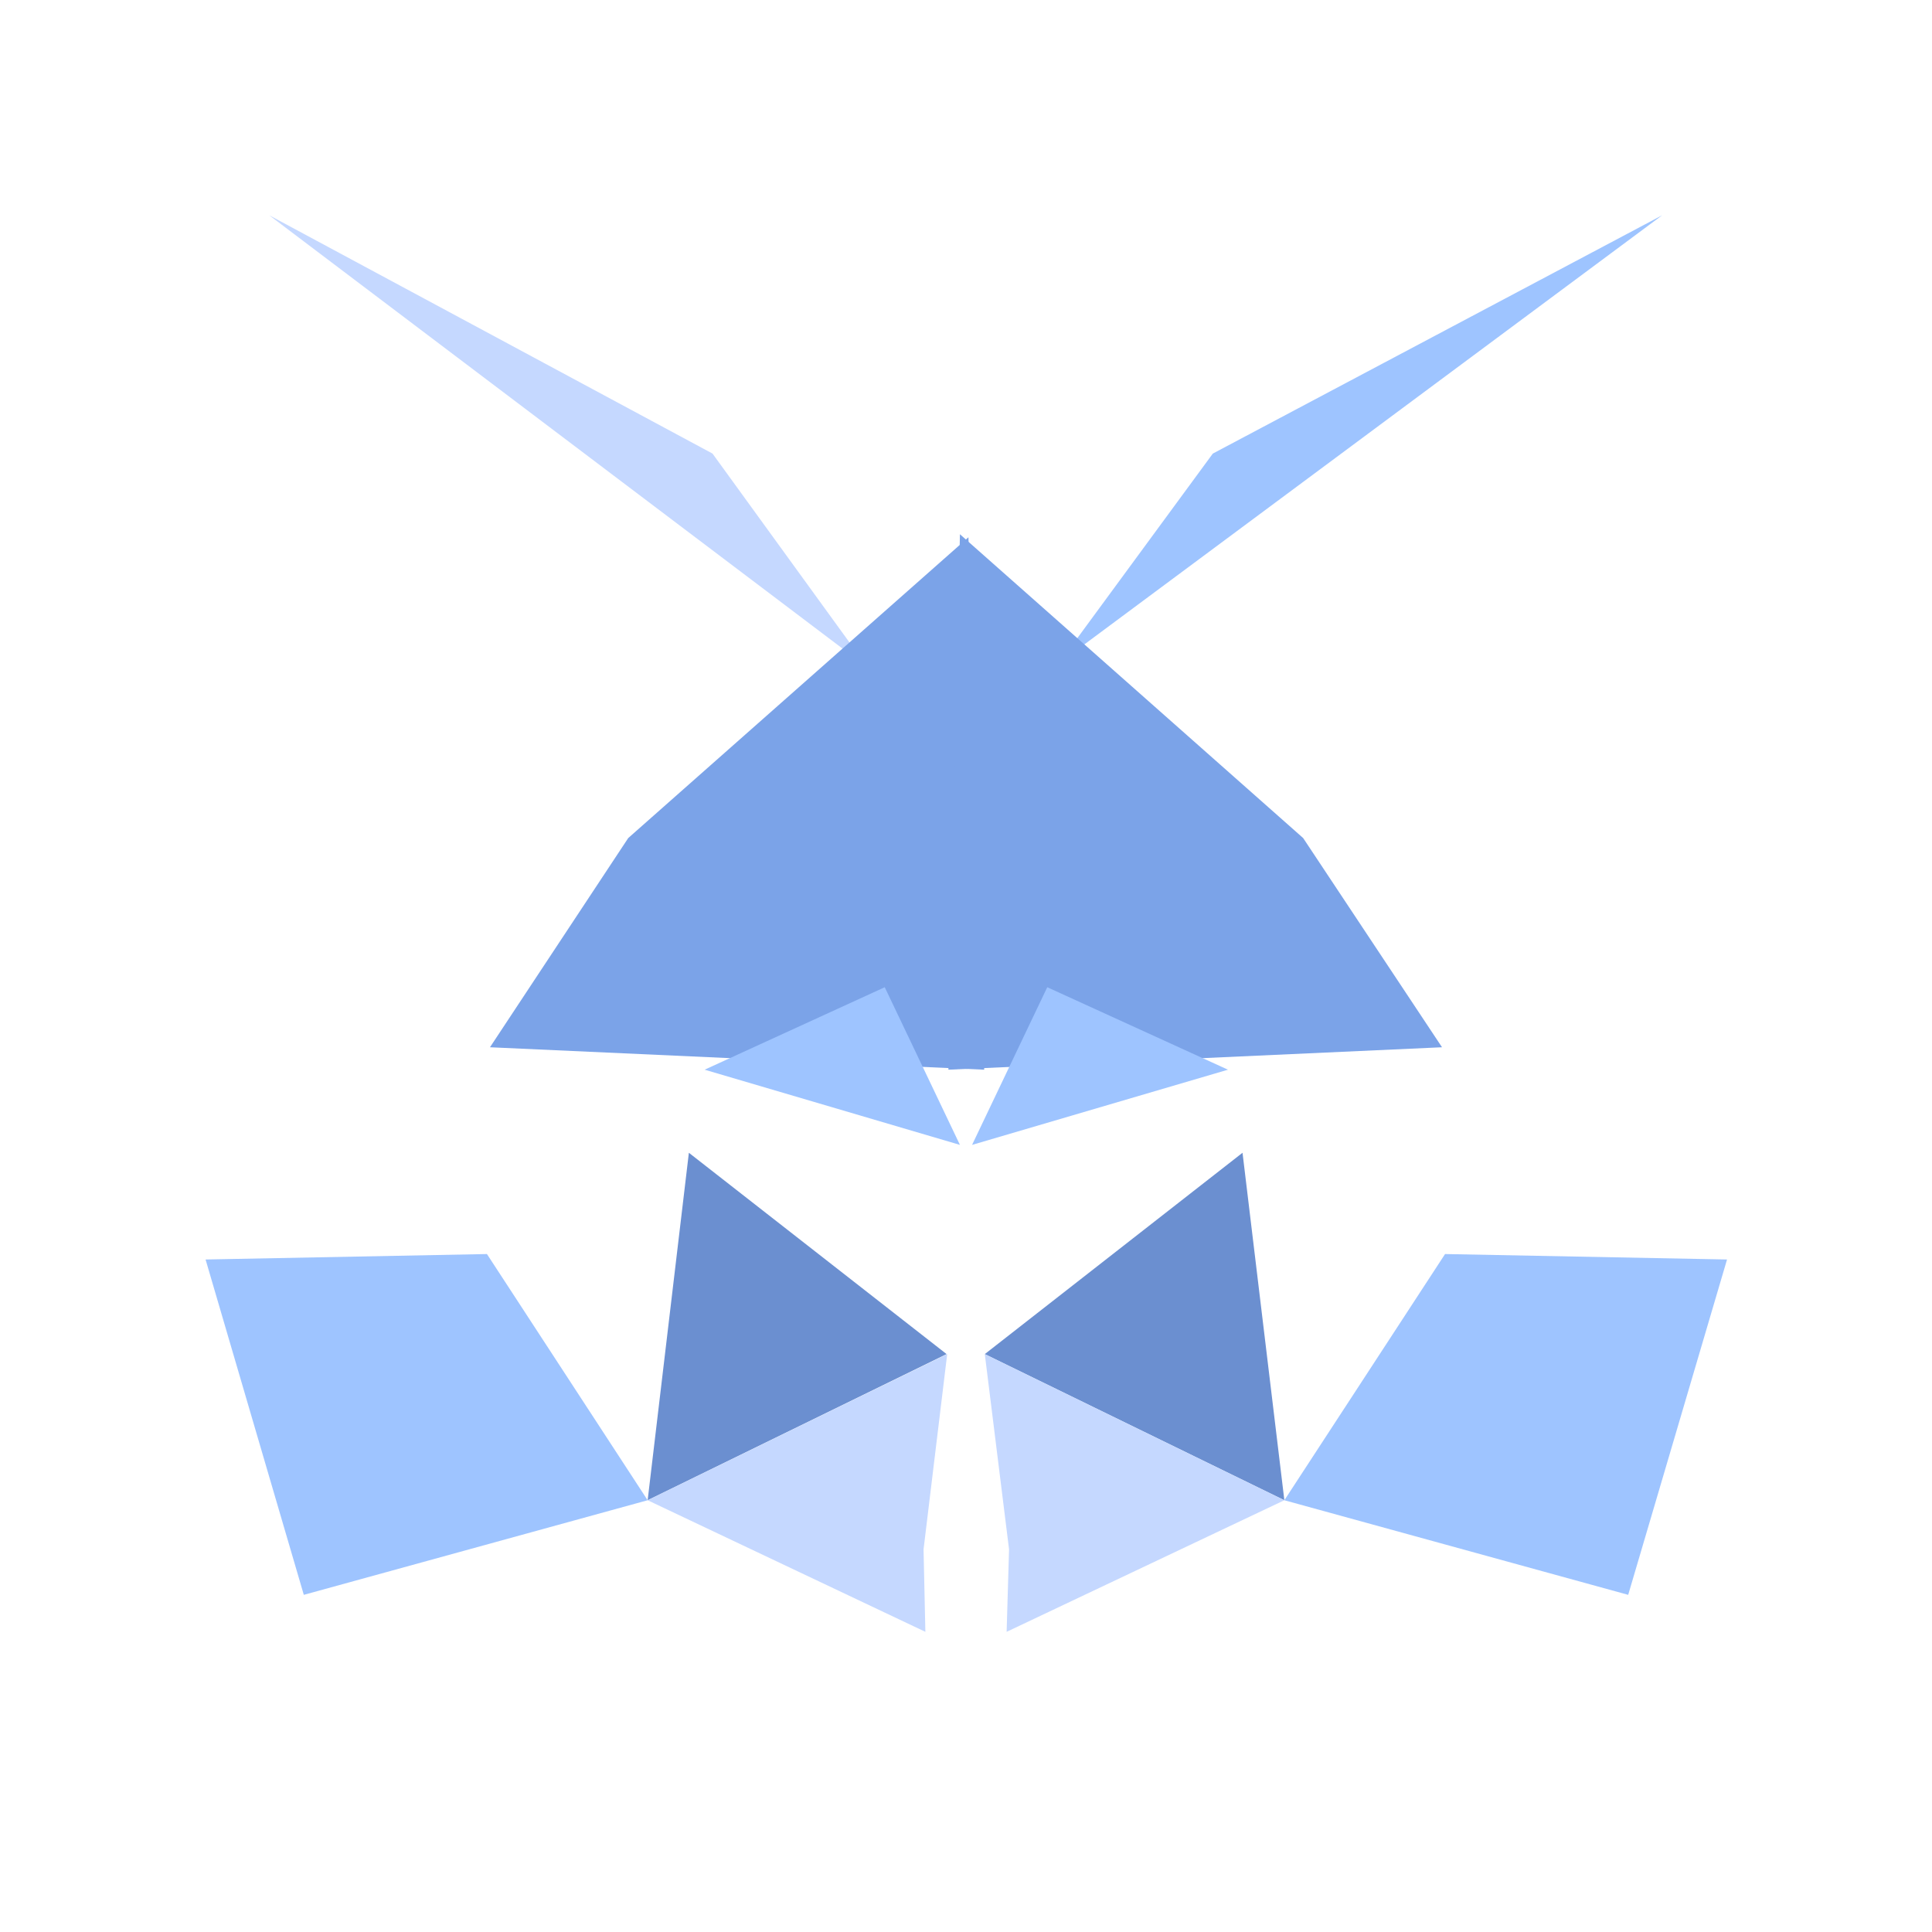
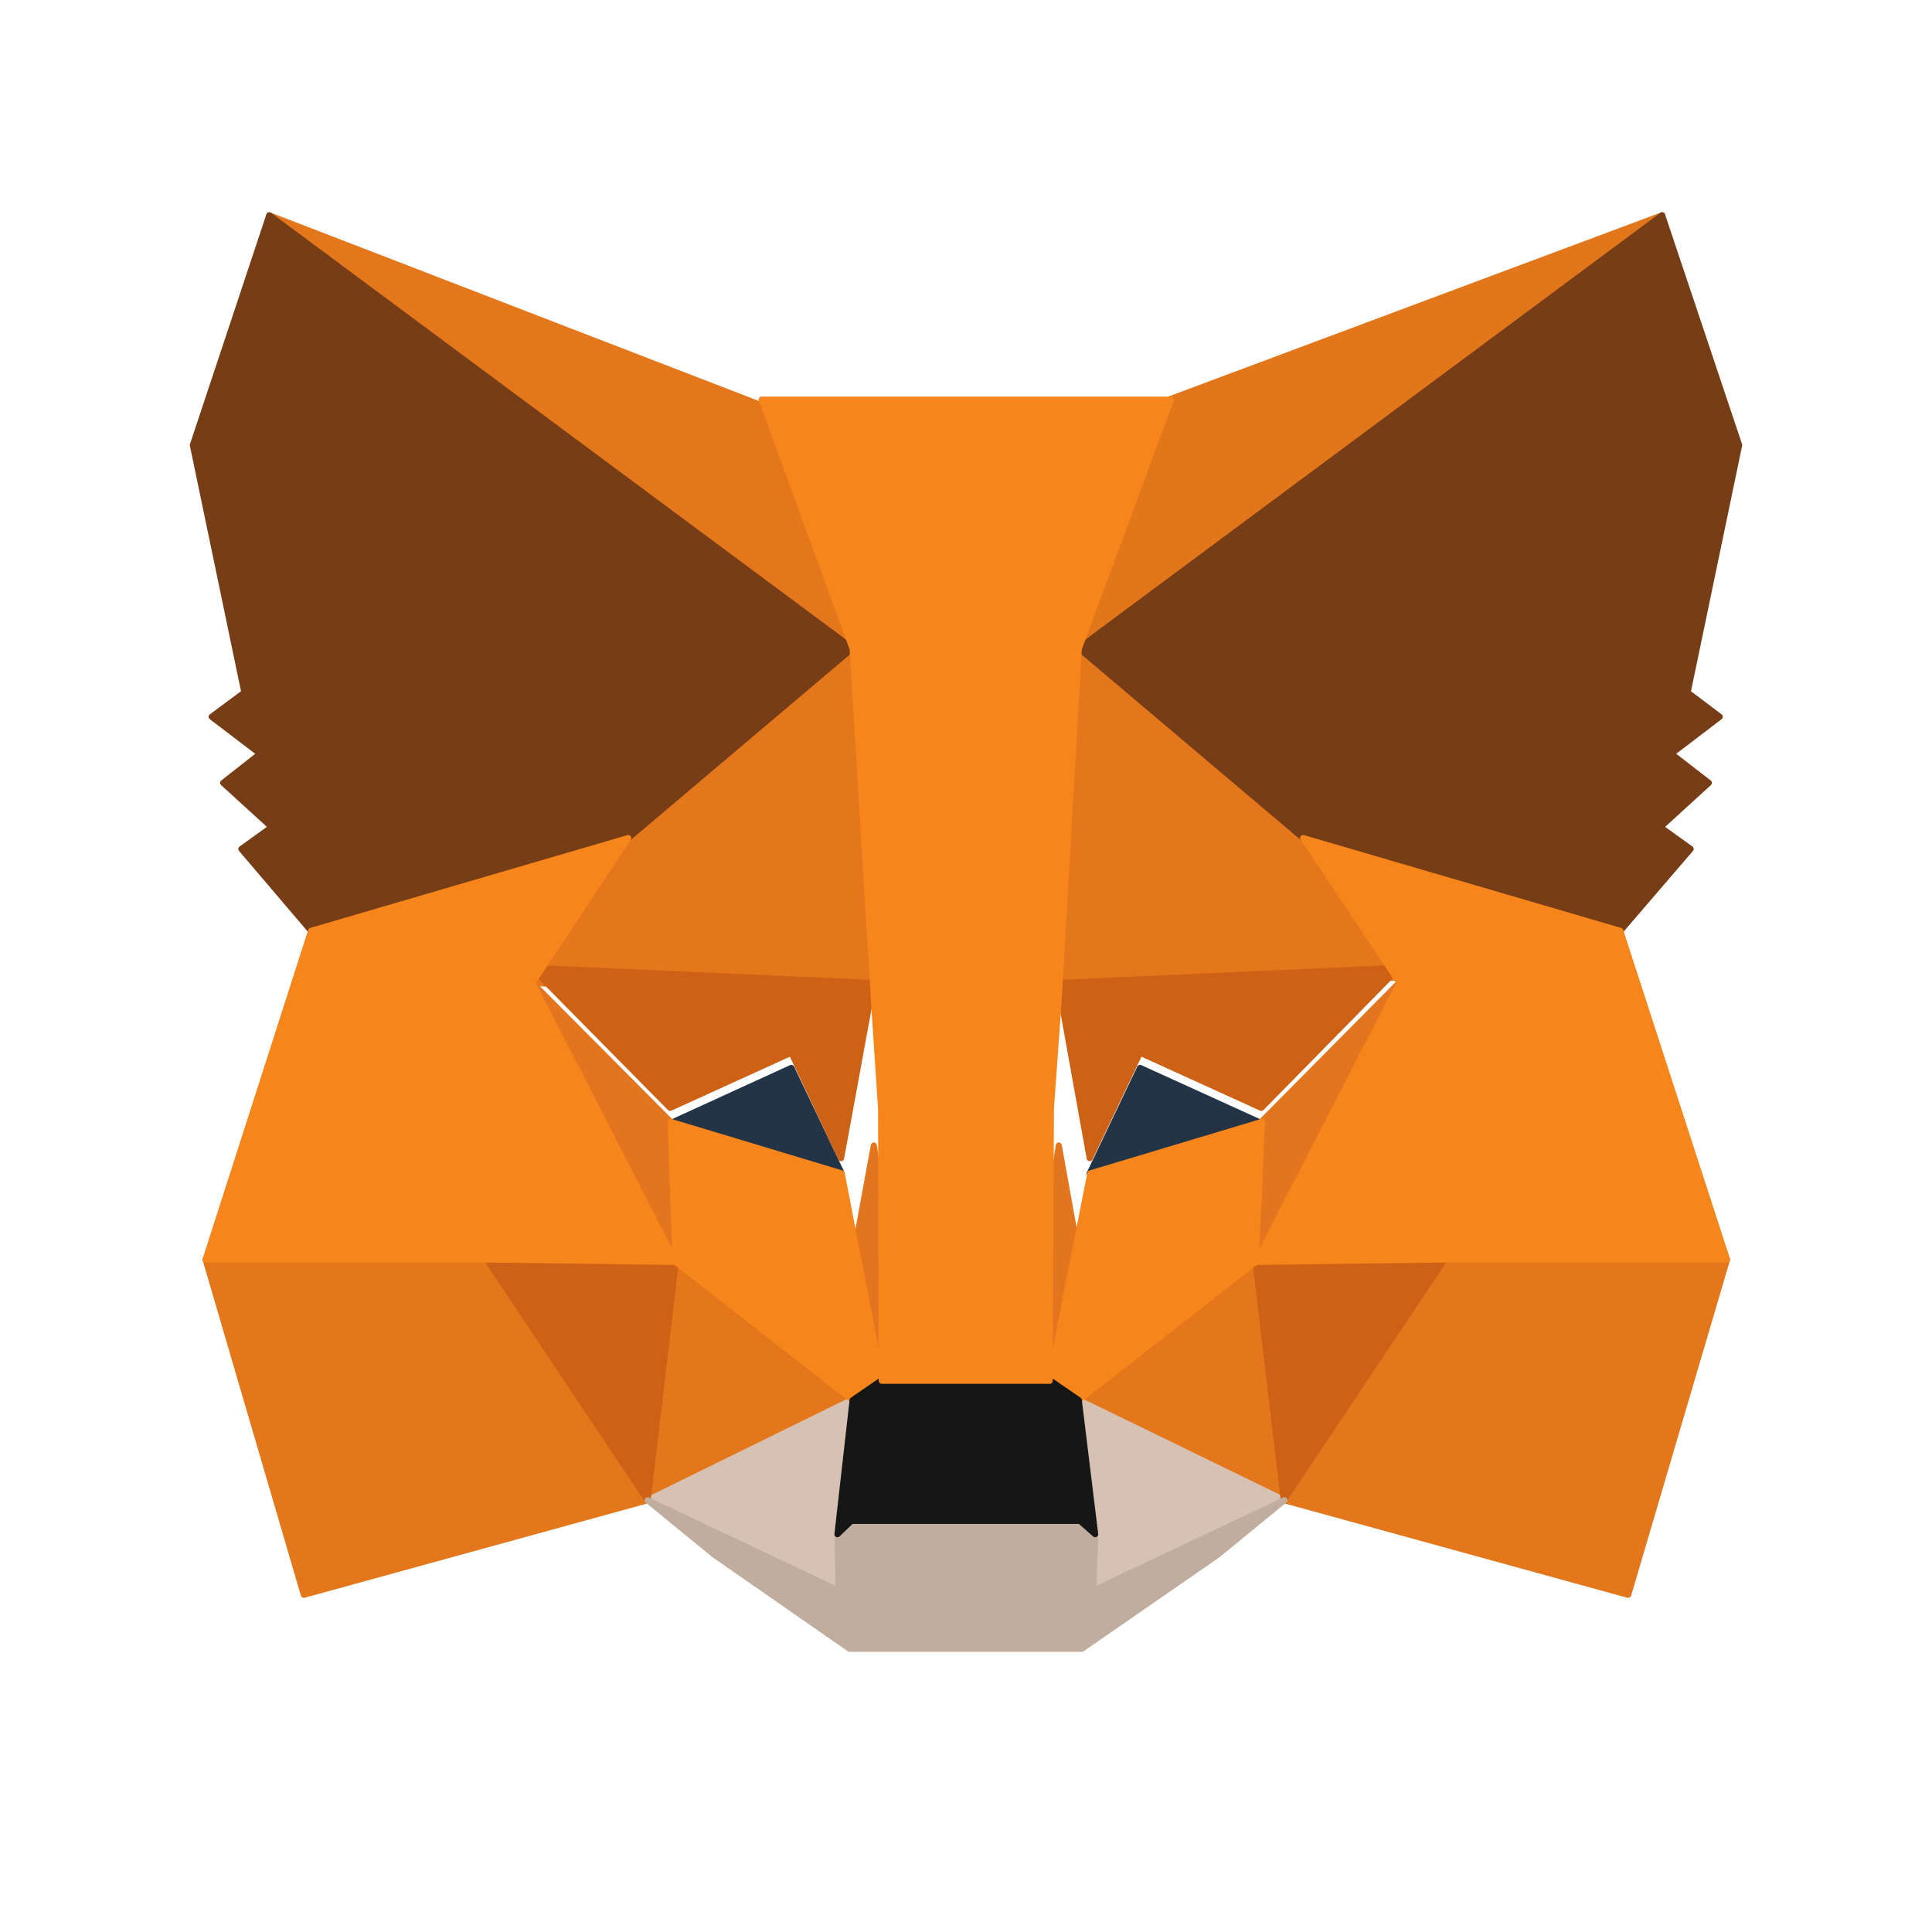
<svg xmlns="http://www.w3.org/2000/svg" viewBox="0 0 318.6 318.6">
-   <path fill="#9EC4FF" d="M274.1 35.5l-99.5 73.9L200 74.8z" />
-   <path fill="#C5D8FF" d="M44.4 35.5l98.7 74.6-25.6-35.3z" />
-   <path fill="#9EC4FF" d="M238.3 206.8l-26.5 40.6 56.7 15.6 16.3-55.3z" />
-   <path fill="#9EC4FF" d="M33.9 207.7L50.1 263l56.7-15.6-26.5-40.6z" />
-   <path fill="#7BA3E8" d="M103.6 138.2l-22.8 34.5 81.5 3.7-2.6-87.8z" />
-   <path fill="#7BA3E8" d="M214.9 138.2l-56.6-50.1-1.9 88.3 81.4-3.7z" />
-   <path fill="#6B8FD0" d="M106.8 247.4l49.3-24.1-42.5-33.2z" />
-   <path fill="#6B8FD0" d="M162.4 223.3l49.4 24.1-6.9-57.3z" />
-   <path fill="#C5D8FF" d="M211.8 247.4l-49.4-24.1 4 32.2-.4 13.6z" />
-   <path fill="#C5D8FF" d="M106.8 247.4l45.8 21.7-.3-13.6 3.9-32.2z" />
-   <path fill="#9EC4FF" d="M158.3 188.8l-42.1-12.4 29.7-13.6z" />
-   <path fill="#9EC4FF" d="M160.3 188.8l12.4-26 29.8 13.6z" />
+   <path fill="#E2761B" stroke="#E2761B" stroke-linecap="round" stroke-linejoin="round" d="M274.1 35.5l-99.5 73.9L193 65.8z" />
+   <path fill="#E4761B" stroke="#E4761B" stroke-linecap="round" stroke-linejoin="round" d="M44.4 35.5l98.7 75.6-17.6-44.3zm193.9 171.3l-26.5 40.6 56.7 15.6 16.3-55.3zm-204.4.9L50.1 263l56.7-15.6-26.5-40.6z" />
+   <path fill="#E4761B" stroke="#E4761B" stroke-linecap="round" stroke-linejoin="round" d="M103.6 138.2l-15.8 23.9 56.3 2.5-2-60.5zm111.3 0l-39-36.3-1.7 61.8 56.2-2.5zM106.8 247.4l33.8-16.5-29.2-22.8zm71.1-16.5l33.9 16.5-4.7-39.3z" />
+   <path fill="#D7C1B3" stroke="#D7C1B3" stroke-linecap="round" stroke-linejoin="round" d="M211.8 247.4l-33.9-16.5 2.7 22.1-.3 9.3zm-105 0l31.5 14.9-.2-9.4 2.5-22.1z" />
+   <path fill="#233447" stroke="#233447" stroke-linecap="round" stroke-linejoin="round" d="M138.8 193.5l-28.2-8.3 19.9-9.1zm40.9 0l8.3-17.4 20 9.1z" />
+   <path fill="#CD6116" stroke="#CD6116" stroke-linecap="round" stroke-linejoin="round" d="M106.8 247.4l4.8-40.6-31.3.9zM206.9 206.8l4.8 40.6 26.5-39.7zm23.8-47.2l-56.2 2.5 5.2 28.9 8.3-17.4 20 9.1zm-120.2 23.1l20-9.1 8.2 17.4 5.3-28.9-56.3-2.5z" />
+   <path fill="#E4751F" stroke="#E4751F" stroke-linecap="round" stroke-linejoin="round" d="M87.8 162.1l23.6 46-.8-23.1zm120.3 22.8l-1 23.1 23.7-46zm-64 4l-5.3 28.9 6.6 34.1 1.5-44.9zm30.5 0l-2.7 18 1.2 45 6.7-34.1z" />
+   <path fill="#F6851B" stroke="#F6851B" stroke-linecap="round" stroke-linejoin="round" d="M179.8 193.5l-6.7 34.1 4.8 3.3 29.2-22.8 1-23.1zm-69.2-8.5l.8 23.1 29.2 22.8 4.8-3.3-6.6-34.1z" />
+   <path fill="#C0AD9E" stroke="#C0AD9E" stroke-linecap="round" stroke-linejoin="round" d="M180.3 262.3l.3-9.3-2.5-2.2h-37.7l-2.3 2.2.2 9.3-31.5-14.9 11 9 22.3 15.5h38.3l22.4-15.5 11-9z" />
+   <path fill="#161616" stroke="#161616" stroke-linecap="round" stroke-linejoin="round" d="M177.9 230.9l-4.8-3.3h-27.7l-4.8 3.3-2.5 22.1 2.3-2.2h37.7l2.5 2.2z" />
+   <path fill="#763D16" stroke="#763D16" stroke-linecap="round" stroke-linejoin="round" d="M278.3 114.2l8.5-40.8-12.7-37.9-96.2 71.4 37 31.3 52.3 15.3 11.6-13.5-5-3.6 8-7.3-6.2-4.8 8-6.1zM31.8 73.4l8.5 40.8-5.4 4 8 6.1-6.1 4.8 8 7.3-5 3.6 11.5 13.5 52.3-15.3 37-31.3-96.2-71.4z" />
+   <path fill="#F6851B" stroke="#F6851B" stroke-linecap="round" stroke-linejoin="round" d="M267.2 153.5l-52.3-15.3 15.9 23.9-23.7 46 31.2-.4h46.5zm-163.6-15.3l-52.3 15.3-17.4 54.2h46.4l31.1.4-23.6-46zm71 26.5l3.3-57.7 15.2-41.1h-67.5l15 41.1 3.5 57.7 1.2 18.2.1 44.8h27.7l.2-44.8z" />
</svg>
